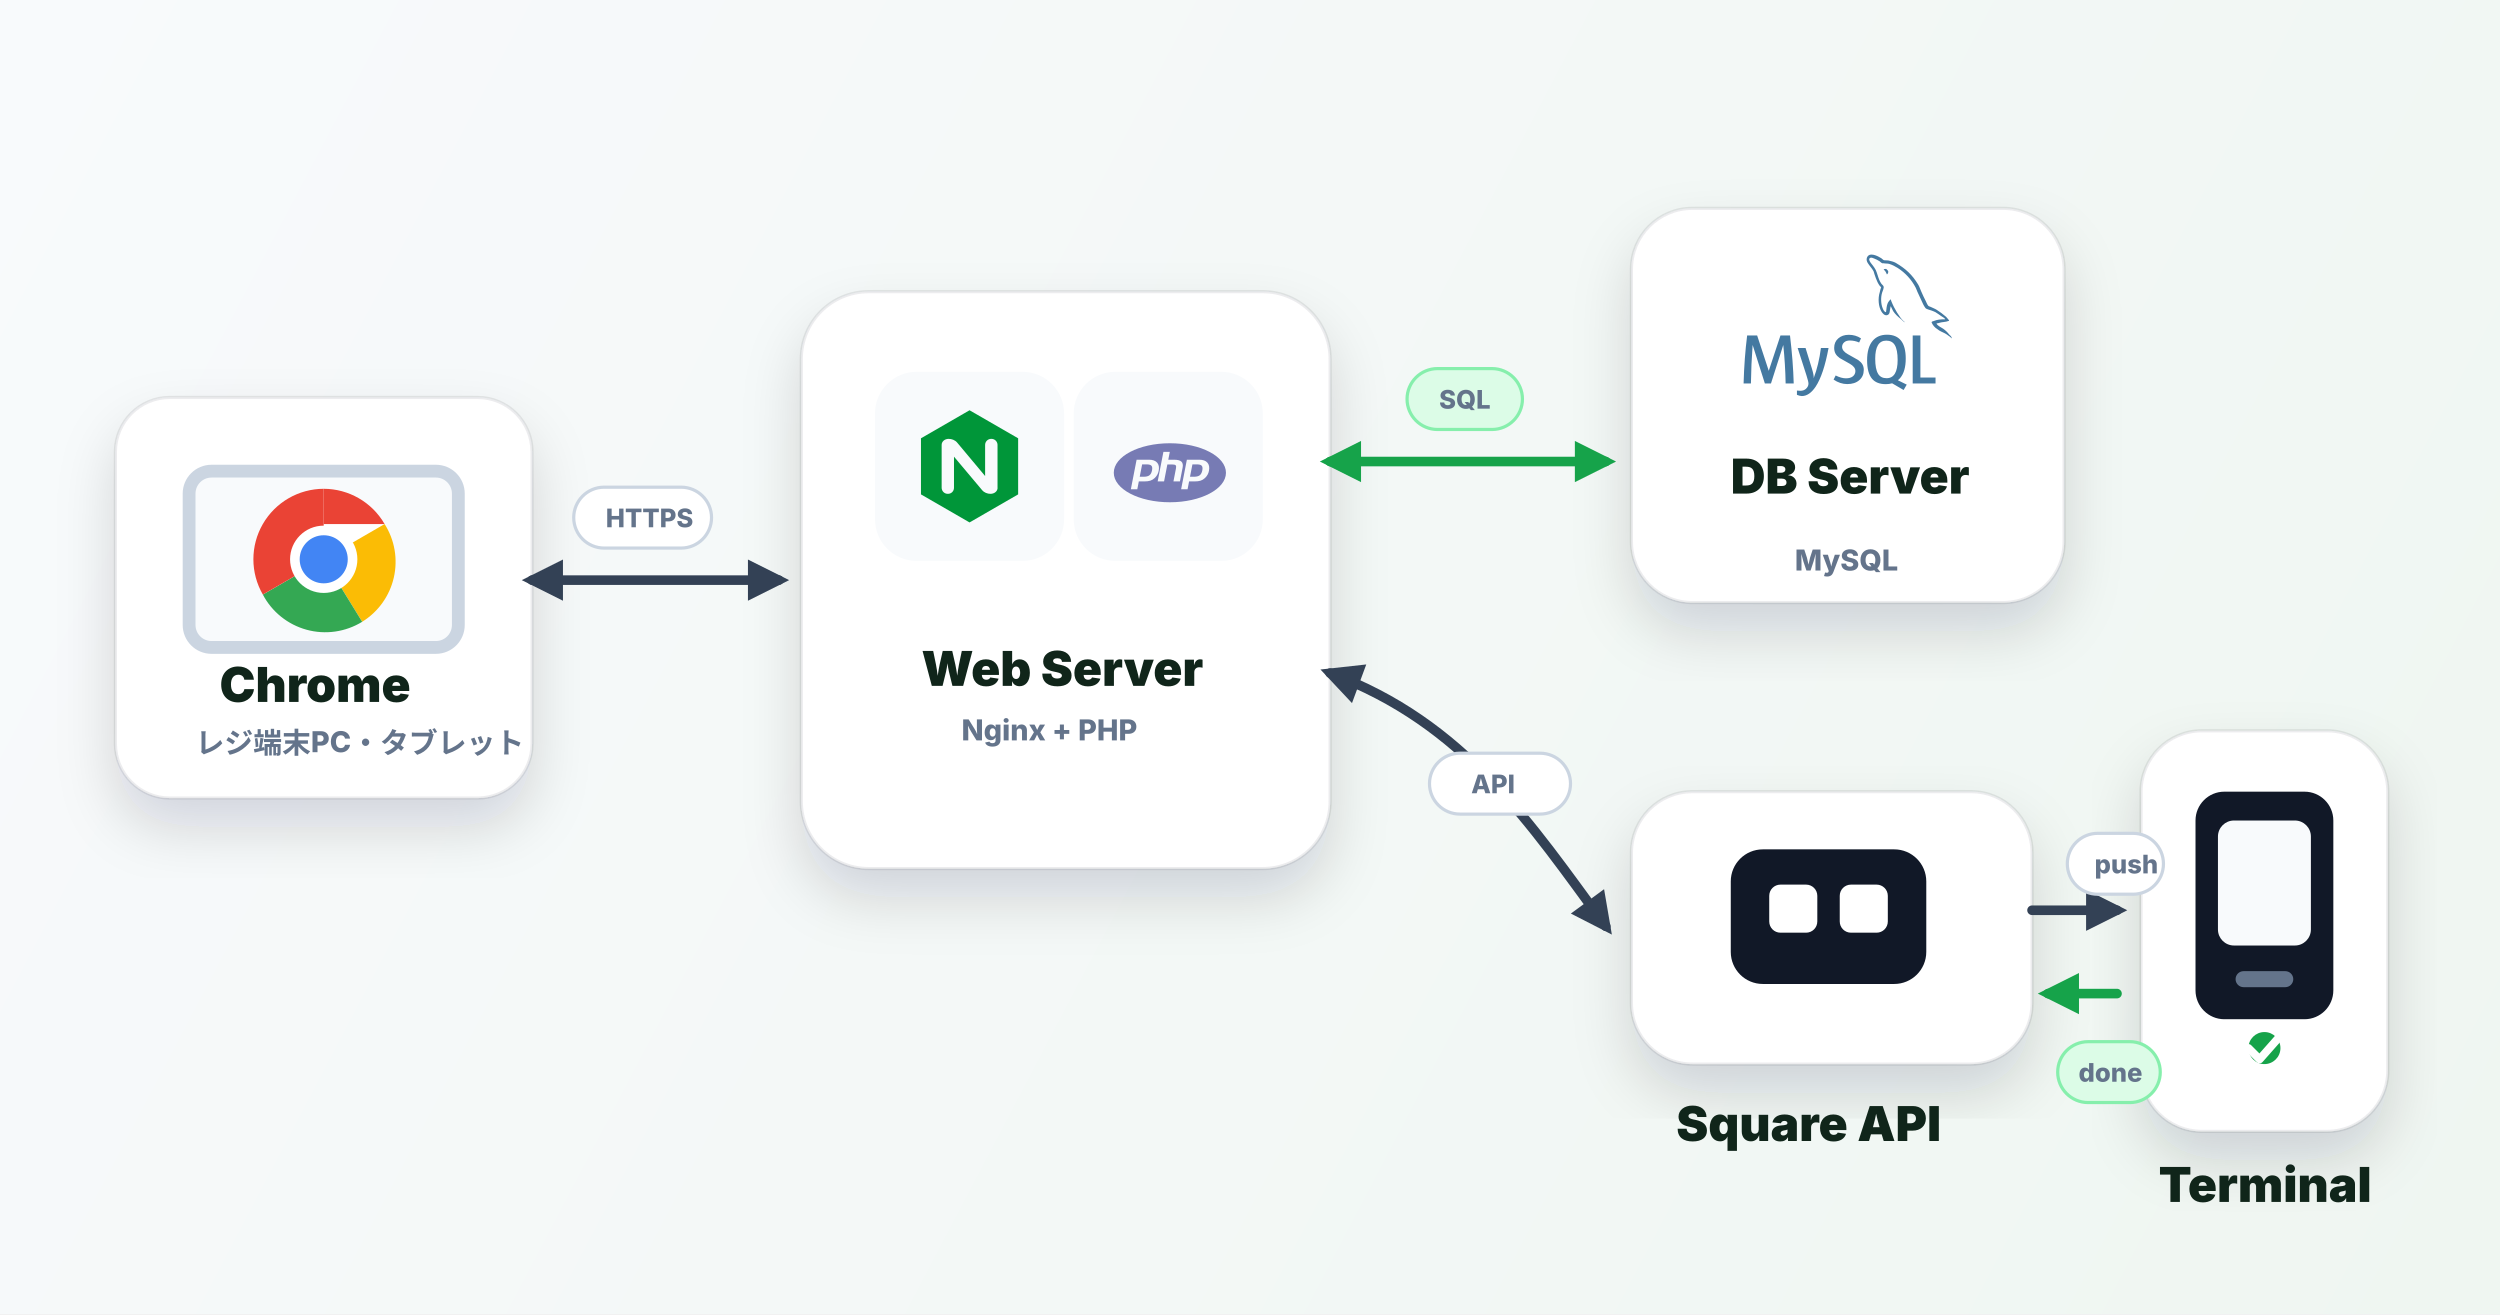
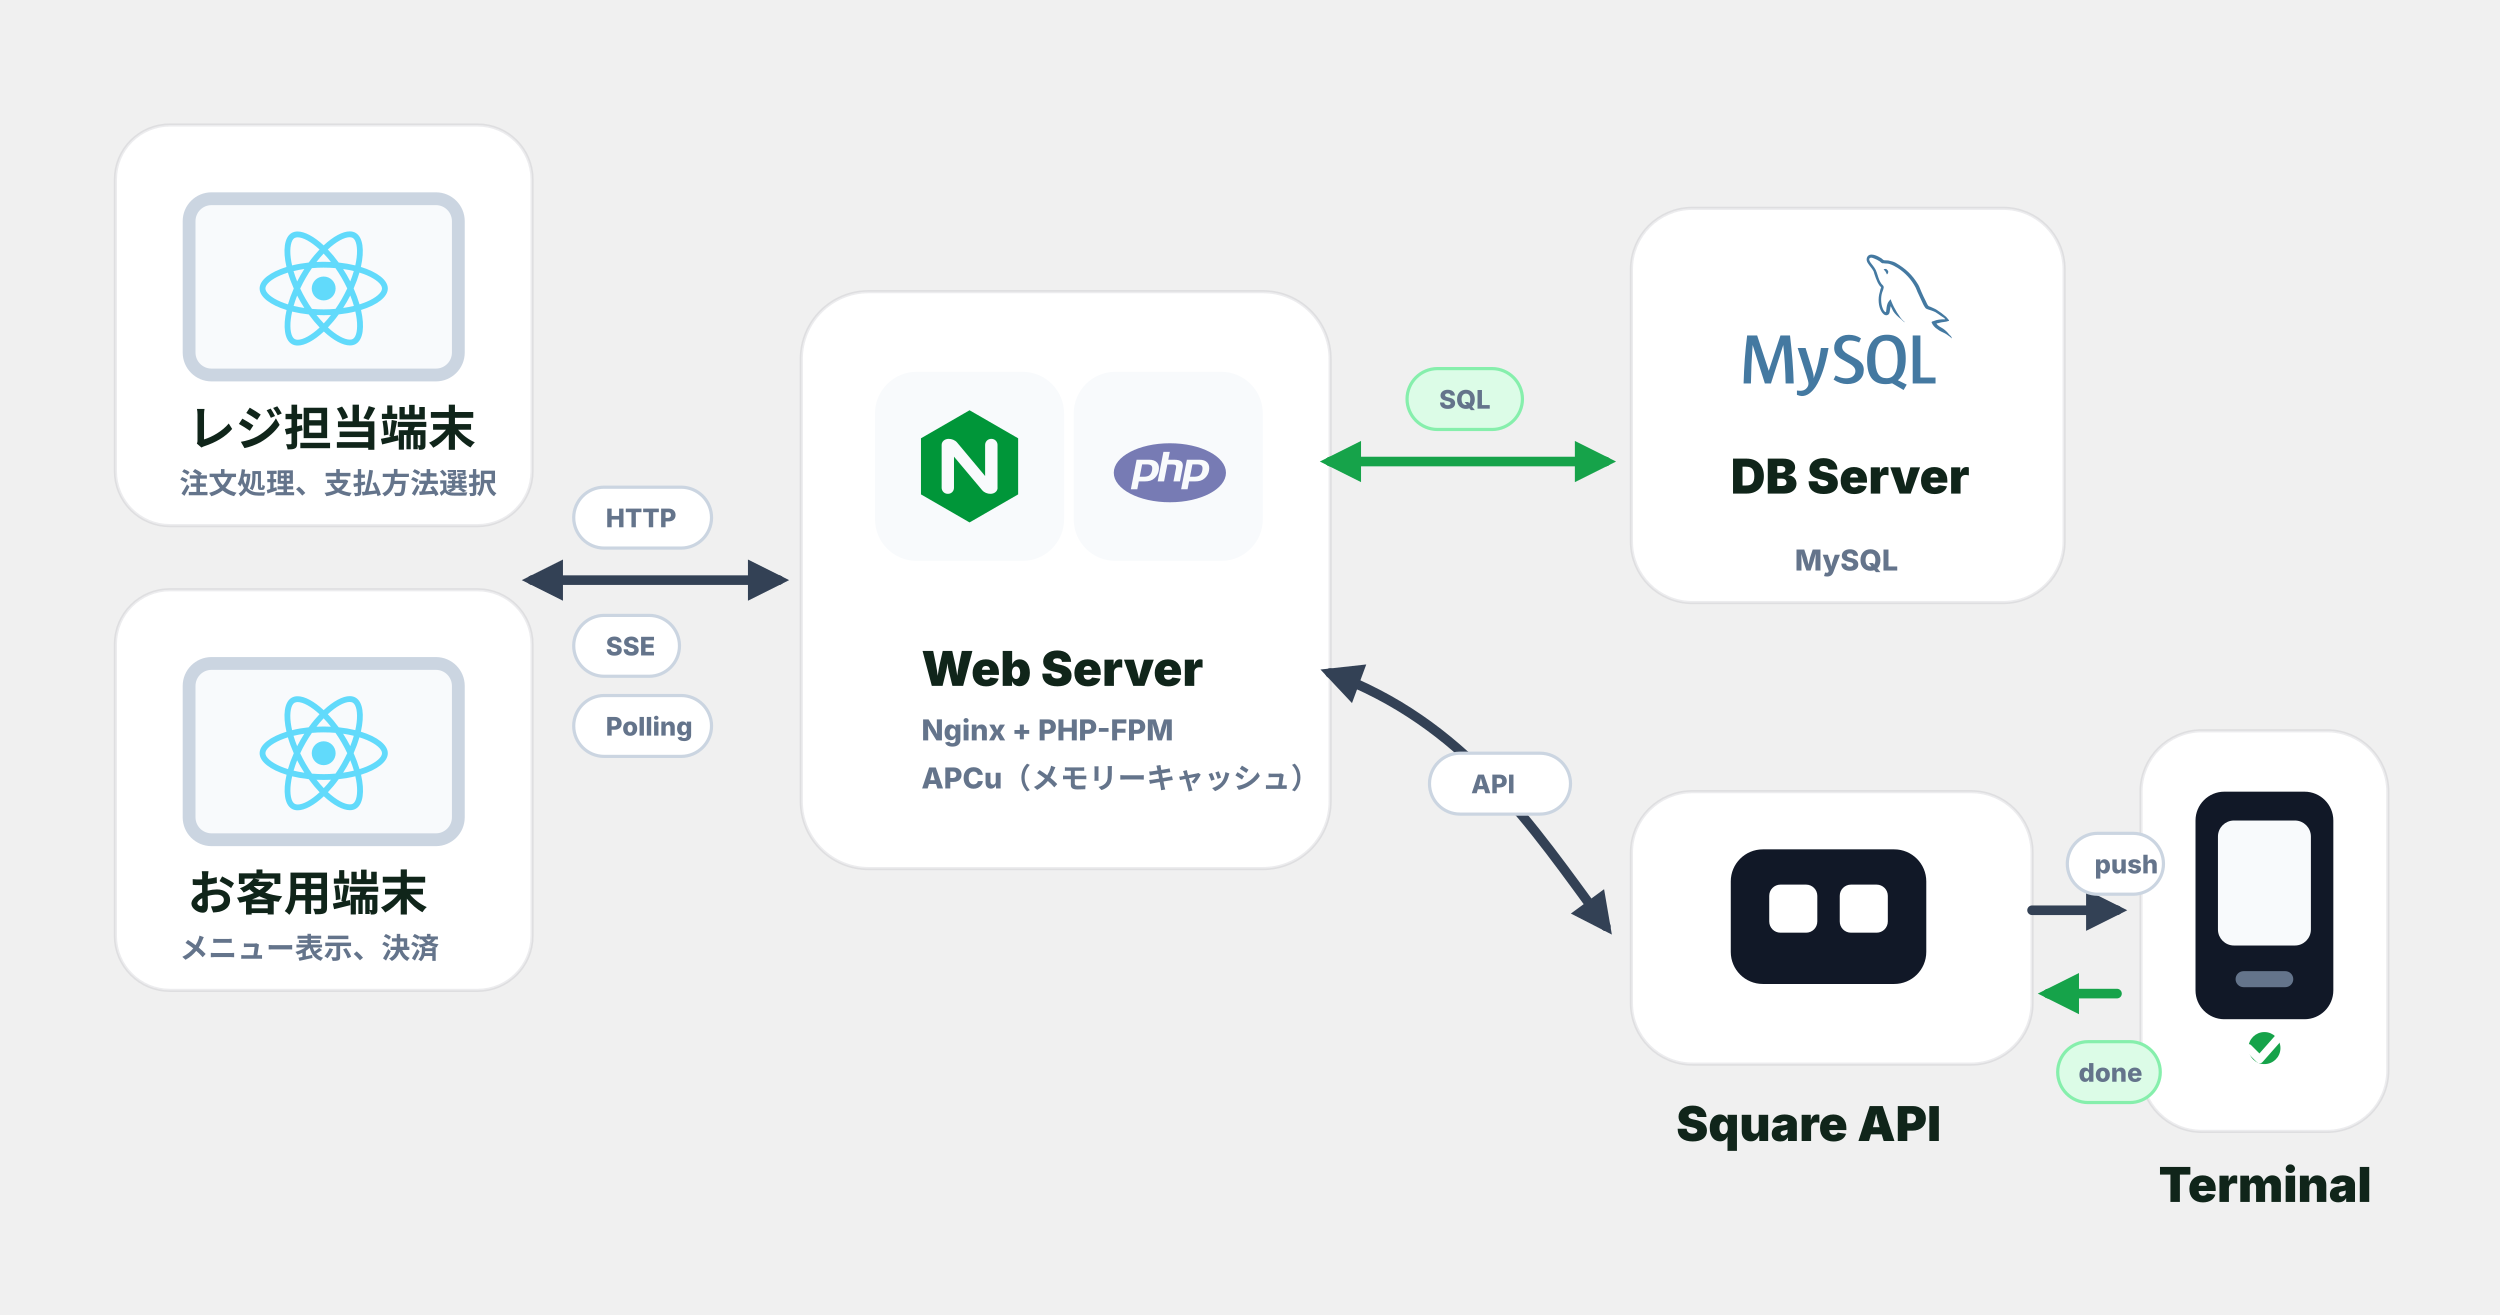
<svg xmlns="http://www.w3.org/2000/svg" width="1560" height="820" viewBox="0 0 1560 820" fill="none">
  <defs>
-     <filter id="shadow" x="-20%" y="-20%" width="140%" height="140%">
-       <feDropShadow dx="0" dy="18" stdDeviation="18" flood-color="#0f172a" flood-opacity="0.15" />
-     </filter>
-     <linearGradient id="bg" x1="0" y1="0" x2="1560" y2="820" gradientUnits="userSpaceOnUse">
-       <stop stop-color="#f8fafc" />
-       <stop offset="1" stop-color="#eff6f1" />
-     </linearGradient>
    <marker id="arrow" viewBox="0 0 14 14" refX="10" refY="7" markerWidth="5" markerHeight="14" orient="auto-start-reverse">
      <path d="M1 1L13 7L1 13V1Z" fill="#334155" />
    </marker>
    <marker id="arrowGreen" viewBox="0 0 14 14" refX="10" refY="7" markerWidth="5" markerHeight="14" orient="auto-start-reverse">
      <path d="M1 1L13 7L1 13V1Z" fill="#16a34a" />
    </marker>
    <symbol id="icon-nginx" viewBox="0 0 24 24">
      <path fill="#009639" d="M12 0L1.605 6v12L12 24l10.395-6V6L12 0zm6 16.59c0 .705-.646 1.29-1.529 1.29-.631 0-1.351-.255-1.801-.81l-6-7.141v6.66c0 .721-.57 1.29-1.274 1.29H7.32c-.721 0-1.29-.6-1.29-1.29V7.41c0-.705.63-1.29 1.5-1.29.646 0 1.38.255 1.83.81l5.97 7.141V7.41c0-.721.6-1.29 1.29-1.29h.075c.72 0 1.29.6 1.29 1.29v9.18H18z" />
    </symbol>
    <symbol id="icon-php" viewBox="0 0 24 24">
      <path fill="#777BB4" d="M7.01 10.207h-.944l-.515 2.648h.838c.556 0 .97-.105 1.242-.314.272-.21.455-.559.55-1.049.092-.47.05-.802-.124-.995-.175-.193-.523-.29-1.047-.29zM12 5.688C5.373 5.688 0 8.514 0 12s5.373 6.313 12 6.313S24 15.486 24 12c0-3.486-5.373-6.312-12-6.312zm-3.26 7.451c-.261.25-.575.438-.917.551-.336.108-.765.164-1.285.164H5.357l-.327 1.681H3.652l1.23-6.326h2.65c.797 0 1.378.209 1.744.628.366.418.476 1.002.33 1.752a2.836 2.836 0 0 1-.305.847c-.143.255-.33.49-.561.703zm4.024.715l.543-2.799c.063-.318.039-.536-.068-.651-.107-.116-.336-.174-.687-.174H11.46l-.704 3.625H9.388l1.23-6.327h1.367l-.327 1.682h1.218c.767 0 1.295.134 1.586.401s.378.7.263 1.299l-.572 2.944h-1.389zm7.597-2.265a2.782 2.782 0 0 1-.305.847c-.143.255-.33.49-.561.703a2.44 2.44 0 0 1-.917.551c-.336.108-.765.164-1.286.164h-1.18l-.327 1.682h-1.378l1.23-6.326h2.649c.797 0 1.378.209 1.744.628.366.417.477 1.001.331 1.751zM17.766 10.207h-.943l-.516 2.648h.838c.557 0 .971-.105 1.242-.314.272-.21.455-.559.551-1.049.092-.47.049-.802-.125-.995s-.524-.29-1.047-.29z" />
+     </symbol>
+     <symbol id="icon-react" viewBox="0 0 24 24">
+       <path fill="#61DAFB" d="M14.23 12.004a2.236 2.236 0 0 1-2.235 2.236 2.236 2.236 0 0 1-2.236-2.236 2.236 2.236 0 0 1 2.235-2.236 2.236 2.236 0 0 1 2.236 2.236zm2.648-10.69c-1.346 0-3.107.96-4.888 2.622-1.78-1.653-3.542-2.602-4.887-2.602-.41 0-.783.093-1.106.278-1.375.793-1.683 3.264-.973 6.365C1.98 8.917 0 10.42 0 12.004c0 1.59 1.99 3.097 5.043 4.03-.704 3.113-.39 5.588.988 6.38.32.187.69.275 1.102.275 1.345 0 3.107-.96 4.888-2.624 1.78 1.654 3.542 2.603 4.887 2.603.41 0 .783-.09 1.106-.275 1.374-.792 1.683-3.263.973-6.365C22.02 15.096 24 13.59 24 12.004c0-1.59-1.99-3.097-5.043-4.032.704-3.11.39-5.587-.988-6.38-.318-.184-.688-.277-1.092-.278zm-.005 1.09v.006c.225 0 .406.044.558.127.666.382.955 1.835.73 3.704-.054.46-.142.945-.25 1.44-.96-.236-2.006-.417-3.107-.534-.66-.905-1.345-1.727-2.035-2.447 1.592-1.48 3.087-2.292 4.105-2.295zm-9.77.02c1.012 0 2.514.808 4.11 2.28-.686.72-1.37 1.537-2.02 2.442-1.107.117-2.154.298-3.113.538-.112-.49-.195-.964-.254-1.42-.23-1.868.054-3.32.714-3.707.19-.09.4-.127.563-.132zm4.882 3.05c.455.468.91.992 1.36 1.564-.44-.02-.89-.034-1.345-.034-.46 0-.915.01-1.36.034.44-.572.895-1.096 1.345-1.565zM12 8.1c.74 0 1.477.034 2.202.093.406.582.802 1.203 1.183 1.86.372.64.71 1.29 1.018 1.946-.308.655-.646 1.31-1.013 1.95-.38.66-.773 1.288-1.18 1.87-.728.063-1.466.098-2.21.098-.74 0-1.477-.035-2.202-.093-.406-.582-.802-1.204-1.183-1.86-.372-.64-.71-1.29-1.018-1.946.303-.657.646-1.313 1.013-1.954.38-.66.773-1.286 1.18-1.868.728-.064 1.466-.098 2.21-.098zm-3.635.254c-.24.377-.48.763-.704 1.16-.225.39-.435.782-.635 1.174-.265-.656-.49-1.31-.676-1.947.64-.15 1.315-.283 2.015-.386zm7.26 0c.695.103 1.365.23 2.006.387-.18.632-.405 1.282-.66 1.933-.2-.39-.41-.783-.64-1.174-.225-.392-.465-.774-.705-1.146zm3.063.675c.484.15.944.317 1.375.498 1.732.74 2.852 1.708 2.852 2.476-.005.768-1.125 1.74-2.857 2.475-.42.18-.88.342-1.355.493-.28-.958-.646-1.956-1.1-2.98.45-1.017.81-2.01 1.085-2.964zm-13.395.004c.278.96.645 1.957 1.1 2.98-.45 1.017-.812 2.01-1.086 2.964-.484-.15-.944-.318-1.37-.5-1.732-.737-2.852-1.706-2.852-2.474 0-.768 1.12-1.742 2.852-2.476.42-.18.88-.342 1.356-.494zm11.678 4.28c.265.657.49 1.312.676 1.948-.64.157-1.316.29-2.016.39.24-.375.48-.762.705-1.158.225-.39.435-.788.636-1.18zm-9.945.02c.2.392.41.783.64 1.175.23.39.465.772.705 1.143-.695-.102-1.365-.23-2.006-.386.18-.63.406-1.282.66-1.933zM17.92 16.32c.112.493.2.968.254 1.423.23 1.868-.054 3.32-.714 3.708-.147.09-.338.128-.563.128-1.012 0-2.514-.807-4.11-2.28.686-.72 1.37-1.536 2.02-2.44 1.107-.118 2.154-.3 3.113-.54zm-11.83.01c.96.234 2.006.415 3.107.532.66.905 1.345 1.727 2.035 2.446-1.595 1.483-3.092 2.295-4.11 2.295-.22-.005-.406-.05-.553-.132-.666-.38-.955-1.834-.73-3.703.054-.46.142-.944.25-1.438zm4.56.64c.44.02.89.034 1.345.034.46 0 .915-.01 1.36-.034-.44.572-.895 1.095-1.345 1.565-.455-.47-.91-.993-1.36-1.565z" />
    </symbol>
    <symbol id="icon-mysql" viewBox="0 0 24 24">
      <path fill="#4479A1" d="M16.405 5.501c-.115 0-.193.014-.274.033v.013h.014c.054.104.146.18.214.273.054.107.1.214.154.32l.014-.015c.094-.066.14-.172.14-.333-.04-.047-.046-.094-.08-.14-.04-.067-.126-.1-.18-.153zM5.77 18.695h-.927a50.854 50.854 0 00-.27-4.41h-.008l-1.41 4.41H2.45l-1.4-4.41h-.01a72.892 72.892 0 00-.195 4.41H0c.055-1.966.192-3.81.41-5.53h1.15l1.335 4.064h.008l1.347-4.064h1.095c.242 2.015.384 3.86.428 5.53zm4.017-4.08c-.378 2.045-.876 3.533-1.492 4.46-.482.716-1.01 1.073-1.583 1.073-.153 0-.34-.046-.566-.138v-.494c.11.017.24.026.386.026.268 0 .483-.075.647-.222.197-.18.295-.382.295-.605 0-.155-.077-.47-.23-.944L6.23 14.615h.91l.727 2.36c.164.536.233.91.205 1.123.4-1.064.678-2.227.835-3.483zm12.325 4.08h-2.63v-5.53h.885v4.85h1.745zm-3.32.135l-1.016-.5c.09-.076.177-.158.255-.25.433-.506.648-1.258.648-2.253 0-1.83-.718-2.746-2.155-2.746-.704 0-1.254.232-1.65.697-.43.508-.646 1.256-.646 2.245 0 .972.19 1.686.574 2.14.35.41.877.615 1.583.615.264 0 .506-.033.725-.098l1.325.772.36-.622zM15.5 17.588c-.225-.36-.337-.94-.337-1.736 0-1.393.424-2.09 1.27-2.09.443 0 .77.167.977.5.224.362.336.936.336 1.723 0 1.404-.424 2.108-1.27 2.108-.445 0-.77-.167-.978-.5zm-1.658-.425c0 .47-.172.856-.516 1.156-.344.3-.803.45-1.384.45-.543 0-1.064-.172-1.573-.515l.237-.476c.438.22.833.328 1.19.328.332 0 .593-.073.783-.22a.754.754 0 00.3-.615c0-.33-.23-.61-.648-.845-.388-.213-1.163-.657-1.163-.657-.422-.307-.632-.636-.632-1.177 0-.45.157-.81.47-1.085.315-.278.72-.415 1.22-.415.512 0 .98.136 1.4.41l-.213.476a2.726 2.726 0 00-1.064-.23c-.283 0-.502.068-.654.206a.685.685 0 00-.248.524c0 .328.234.61.666.85.393.215 1.187.67 1.187.67.433.305.648.63.648 1.168zm9.382-5.852c-.535-.014-.95.04-1.297.188-.1.04-.26.04-.274.167.055.053.063.14.11.214.08.134.218.313.346.407.14.11.28.216.427.31.26.16.555.255.81.416.145.094.293.213.44.313.073.05.12.14.214.172v-.02c-.046-.06-.06-.147-.105-.214-.067-.067-.134-.127-.2-.193a3.223 3.223 0 00-.695-.675c-.214-.146-.682-.35-.77-.595l-.013-.014c.146-.013.32-.066.46-.106.227-.06.435-.047.67-.106.106-.027.213-.06.32-.094v-.06c-.12-.12-.21-.283-.334-.395a8.867 8.867 0 00-1.104-.823c-.21-.134-.476-.220-.697-.334-.08-.04-.214-.06-.26-.127-.12-.146-.19-.34-.275-.514a17.69 17.69 0 01-.547-1.163c-.12-.262-.193-.523-.34-.763-.69-1.137-1.437-1.826-2.586-2.5-.247-.14-.543-.2-.856-.274-.167-.008-.334-.02-.5-.027-.11-.047-.216-.174-.31-.235-.38-.24-1.364-.76-1.644-.072-.18.434.267.862.422 1.082.115.153.26.328.34.5.047.116.06.235.107.356.106.294.207.622.347.897.073.14.153.287.247.413.054.073.146.107.167.227-.094.136-.1.334-.154.5-.24.757-.146 1.693.194 2.25.107.166.362.534.703.393.3-.12.234-.5.32-.835.02-.08.007-.133.048-.187v.015c.094.188.188.367.274.555.206.328.566.668.867.895.16.12.287.328.487.402v-.02h-.015c-.043-.058-.1-.086-.154-.133a3.445 3.445 0 01-.35-.4 8.76 8.76 0 01-.747-1.218c-.11-.21-.202-.436-.29-.643-.04-.08-.04-.2-.107-.24-.1.146-.247.273-.32.453-.127.288-.14.642-.188 1.01-.027.007-.014 0-.027.014-.214-.052-.287-.274-.367-.46-.2-.475-.233-1.238-.06-1.785.047-.14.247-.582.167-.716-.042-.127-.174-.2-.247-.303a2.478 2.478 0 01-.24-.427c-.16-.374-.24-.788-.414-1.162-.08-.173-.22-.354-.334-.513-.127-.18-.267-.307-.368-.52-.033-.073-.08-.194-.027-.274.014-.054.042-.075.094-.09.088-.072.335.022.422.062.247.1.455.194.662.334.094.066.195.193.315.226h.14c.214.047.455.014.655.073.355.114.675.28.962.46a5.953 5.953 0 012.085 2.286c.08.154.115.295.188.455.14.33.313.663.455.982.14.315.275.636.476.897.1.14.502.213.682.286.133.06.34.115.46.188.23.14.454.3.67.454.11.076.443.243.463.378z" />
    </symbol>
    <style>
      .title { font: 900 38px system-ui, -apple-system, BlinkMacSystemFont, "Segoe UI", sans-serif; fill: #10251a; letter-spacing: 0; }
      .label { font: 900 30px system-ui, -apple-system, BlinkMacSystemFont, "Segoe UI", sans-serif; fill: #10251a; letter-spacing: 0; }
      .small { font: 800 18px system-ui, -apple-system, BlinkMacSystemFont, "Segoe UI", sans-serif; fill: #64748b; letter-spacing: 0; }
      .tiny { font: 800 16px system-ui, -apple-system, BlinkMacSystemFont, "Segoe UI", sans-serif; fill: #64748b; letter-spacing: 0; }
      .card { filter: url(#shadow); stroke: rgba(15, 23, 42, 0.08); stroke-width: 2; }
      .line { stroke: #334155; stroke-width: 6; stroke-linecap: round; marker-end: url(#arrow); }
      .line-green { stroke: #16a34a; stroke-width: 6; stroke-linecap: round; marker-end: url(#arrowGreen); }
      .line-both { stroke: #334155; stroke-width: 6; stroke-linecap: round; marker-start: url(#arrow); marker-end: url(#arrow); }
      .line-green-both { stroke: #16a34a; stroke-width: 6; stroke-linecap: round; marker-start: url(#arrowGreen); marker-end: url(#arrowGreen); }
    </style>
  </defs>
  <rect width="1560" height="820" fill="url(#bg)" />
-   <rect x="72" y="248" width="260" height="250" rx="34" fill="#ffffff" class="card" />
-   <rect x="118" y="294" width="168" height="110" rx="14" fill="#f8fafc" stroke="#cbd5e1" stroke-width="8" />
-   <circle cx="202" cy="349" r="44" fill="#ffffff" />
-   <path d="M202 305A44 44 0 0 1 240 327H202Z" fill="#ea4335" />
-   <path d="M240 327A44 44 0 0 1 226 388L202 349Z" fill="#fbbc05" />
-   <path d="M226 388A44 44 0 0 1 164 371L202 349Z" fill="#34a853" />
-   <path d="M164 371A44 44 0 0 1 202 305L202 349Z" fill="#ea4335" />
-   <circle cx="202" cy="349" r="18" fill="#4285f4" stroke="#ffffff" stroke-width="6" />
-   <text x="137" y="438" class="label">Chrome</text>
-   <text x="122" y="470" class="small">レジ端末PC・タブレット</text>
+   <rect x="72" y="78" width="260" height="250" rx="34" fill="#ffffff" class="card" />
+   <rect x="118" y="124" width="168" height="110" rx="14" fill="#f8fafc" stroke="#cbd5e1" stroke-width="8" />
+   <use href="#icon-react" x="162" y="140" width="80" height="80" />
+   <text x="117" y="278" class="label">レジ担当端末</text>
+   <text x="112" y="308" class="small">注文処理、支払方法選択</text>
+   <rect x="72" y="368" width="260" height="250" rx="34" fill="#ffffff" class="card" />
+   <rect x="118" y="414" width="168" height="110" rx="14" fill="#f8fafc" stroke="#cbd5e1" stroke-width="8" />
+   <use href="#icon-react" x="162" y="430" width="80" height="80" />
+   <text x="117" y="568" class="label">お客用端末</text>
+   <text x="112" y="598" class="small">メニュー表示、決済</text>
  <rect x="500" y="182" width="330" height="360" rx="42" fill="#ffffff" class="card" />
  <rect x="546" y="232" width="118" height="118" rx="26" fill="#f8fafc" />
  <use href="#icon-nginx" x="570" y="256" width="70" height="70" />
  <rect x="670" y="232" width="118" height="118" rx="26" fill="#f8fafc" />
  <use href="#icon-php" x="670" y="260" width="120" height="70" />
  <text x="575" y="428" class="label">Web Server</text>
-   <text x="600" y="462" class="small">Nginx + PHP</text>
+   <text x="575" y="462" class="small">Nginx + PHP-FPM</text>
+   <text x="575" y="492" class="small">APCu（メモリーキャッシュ）</text>
  <rect x="1018" y="130" width="270" height="246" rx="38" fill="#ffffff" class="card" />
  <use href="#icon-mysql" x="1088" y="138" width="130" height="130" />
  <text x="1080" y="308" class="label">DB Server</text>
  <text x="1120" y="356" class="small">MySQL</text>
  <rect x="1018" y="494" width="250" height="170" rx="38" fill="#ffffff" class="card" />
  <rect x="1080" y="530" width="122" height="84" rx="20" fill="#111827" />
  <rect x="1104" y="552" width="30" height="30" rx="7" fill="#ffffff" />
  <rect x="1148" y="552" width="30" height="30" rx="7" fill="#ffffff" />
  <text x="1046" y="712" class="label">Square API</text>
  <rect x="1336" y="456" width="154" height="250" rx="38" fill="#ffffff" class="card" />
  <rect x="1370" y="494" width="86" height="142" rx="18" fill="#111827" />
  <rect x="1384" y="512" width="58" height="78" rx="10" fill="#f8fafc" />
  <rect x="1395" y="606" width="36" height="10" rx="5" fill="#64748b" />
  <circle cx="1413" cy="654" r="10" fill="#16a34a" />
  <path d="M1403 654L1410 661L1425 644" stroke="#ffffff" stroke-width="5" stroke-linecap="round" stroke-linejoin="round" />
  <text x="1347" y="750" class="label">Terminal</text>
  <path d="M332 362H486" class="line-both" />
  <path d="M830 288H1002" class="line-green-both" />
  <path d="M830 420C914 451 955 514 1002 578" class="line-both" />
  <path d="M1268 568H1321" class="line" />
  <path d="M1321 620H1278" class="line-green" />
  <rect x="358" y="304" width="86" height="38" rx="19" fill="#ffffff" stroke="#cbd5e1" stroke-width="2" />
-   <text x="378" y="329" class="tiny">HTTPS</text>
+   <text x="378" y="329" class="tiny">HTTP</text>
+   <rect x="358" y="384" width="66" height="38" rx="19" fill="#ffffff" stroke="#cbd5e1" stroke-width="2" />
+   <text x="378" y="409" class="tiny">SSE</text>
+   <rect x="358" y="434" width="86" height="38" rx="19" fill="#ffffff" stroke="#cbd5e1" stroke-width="2" />
+   <text x="378" y="459" class="tiny">Polling</text>
  <rect x="878" y="230" width="72" height="38" rx="19" fill="#dcfce7" stroke="#86efac" stroke-width="2" />
  <text x="898" y="255" class="tiny">SQL</text>
  <rect x="892" y="470" width="88" height="38" rx="19" fill="#ffffff" stroke="#cbd5e1" stroke-width="2" />
  <text x="918" y="495" class="tiny">API</text>
  <rect x="1290" y="520" width="60" height="38" rx="19" fill="#ffffff" stroke="#cbd5e1" stroke-width="2" />
  <text x="1307" y="545" class="tiny">push</text>
  <rect x="1284" y="650" width="64" height="38" rx="19" fill="#dcfce7" stroke="#86efac" stroke-width="2" />
  <text x="1297" y="675" class="tiny">done</text>
</svg>
